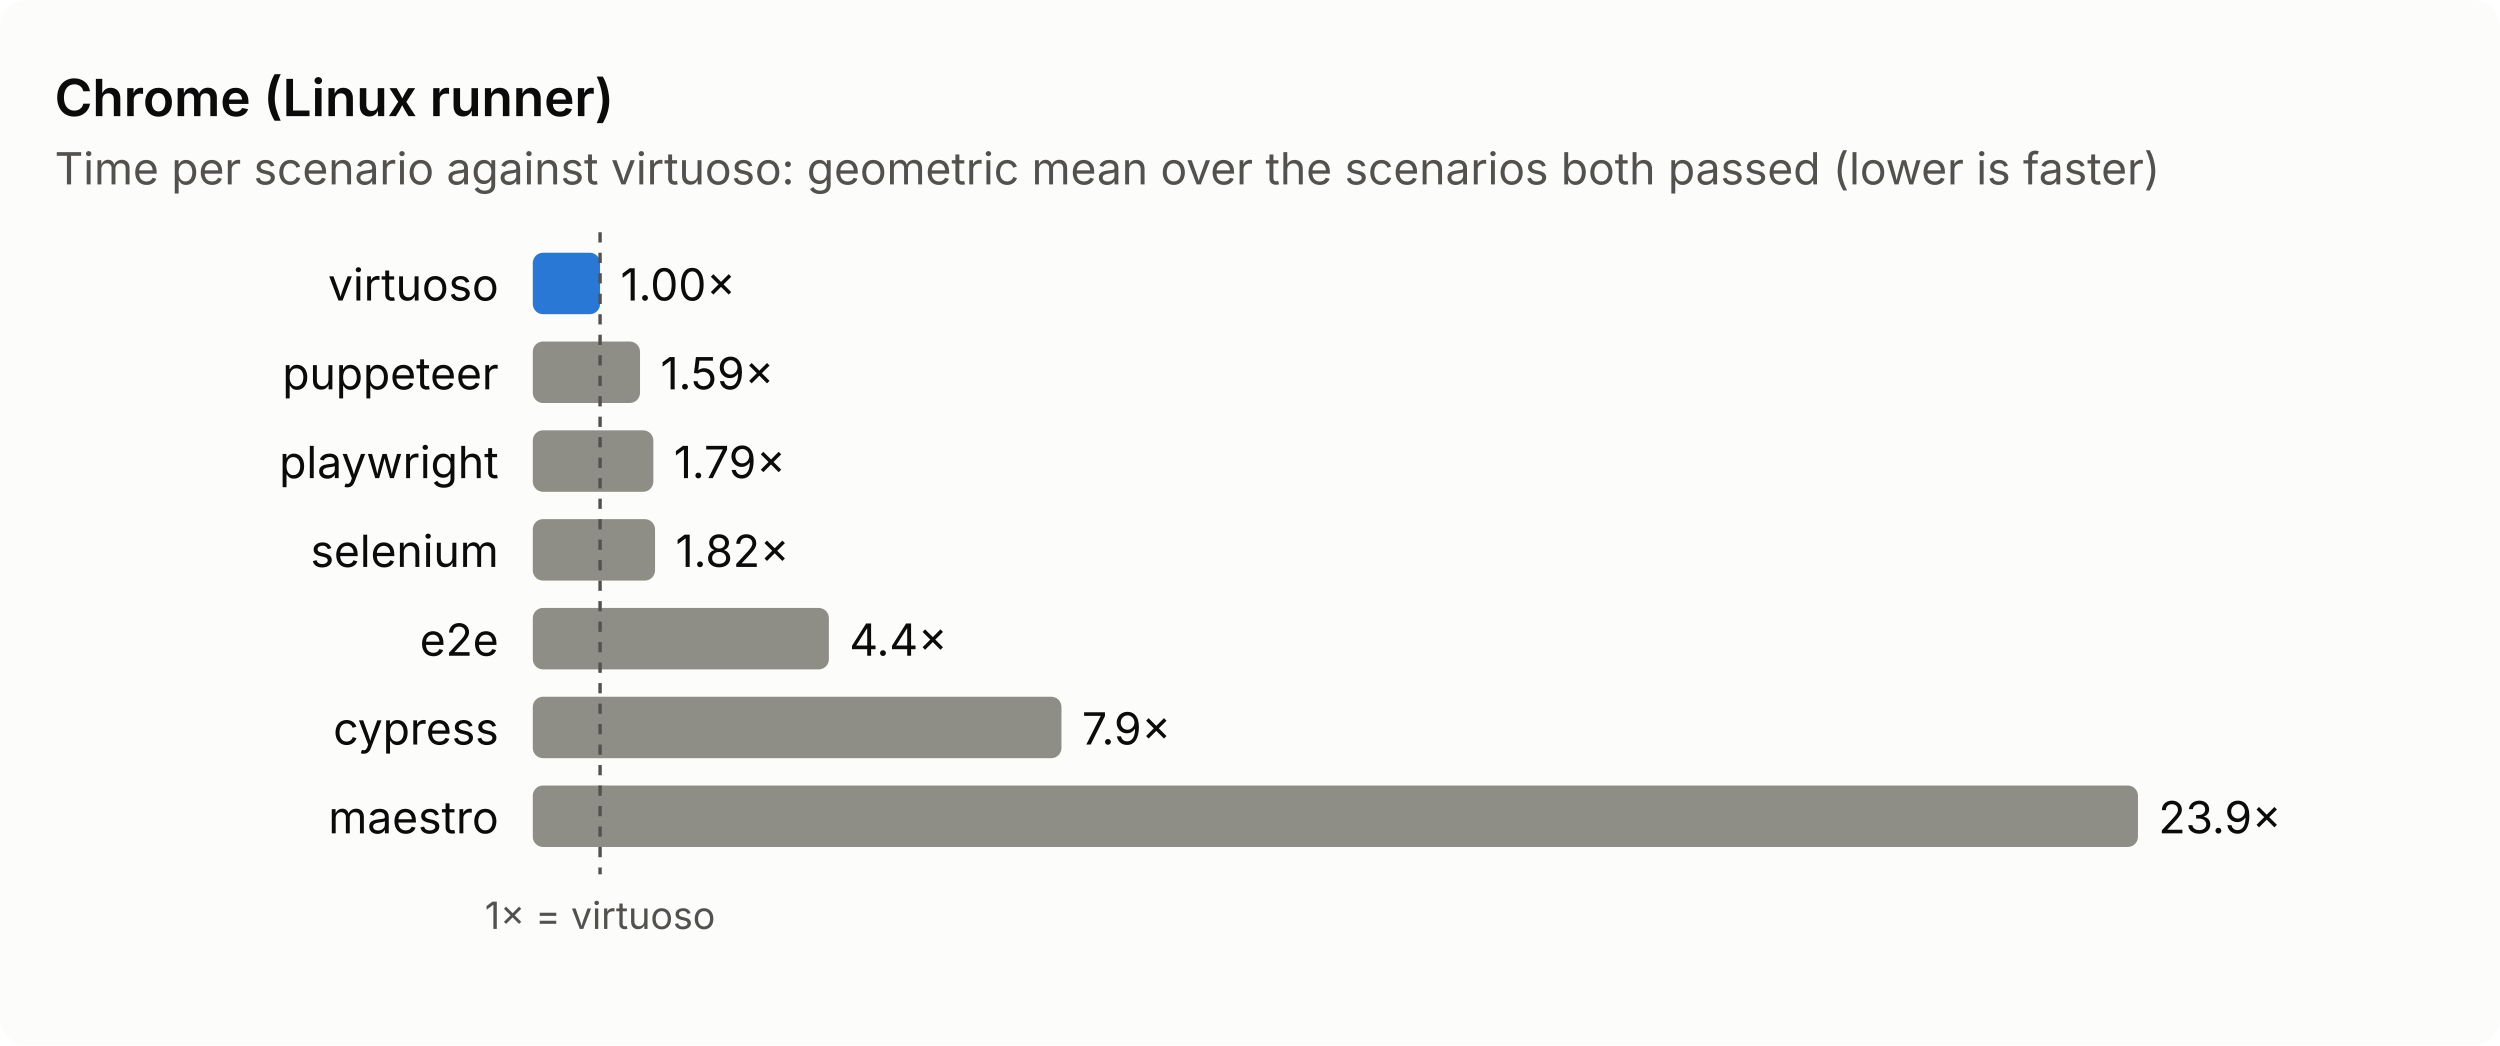
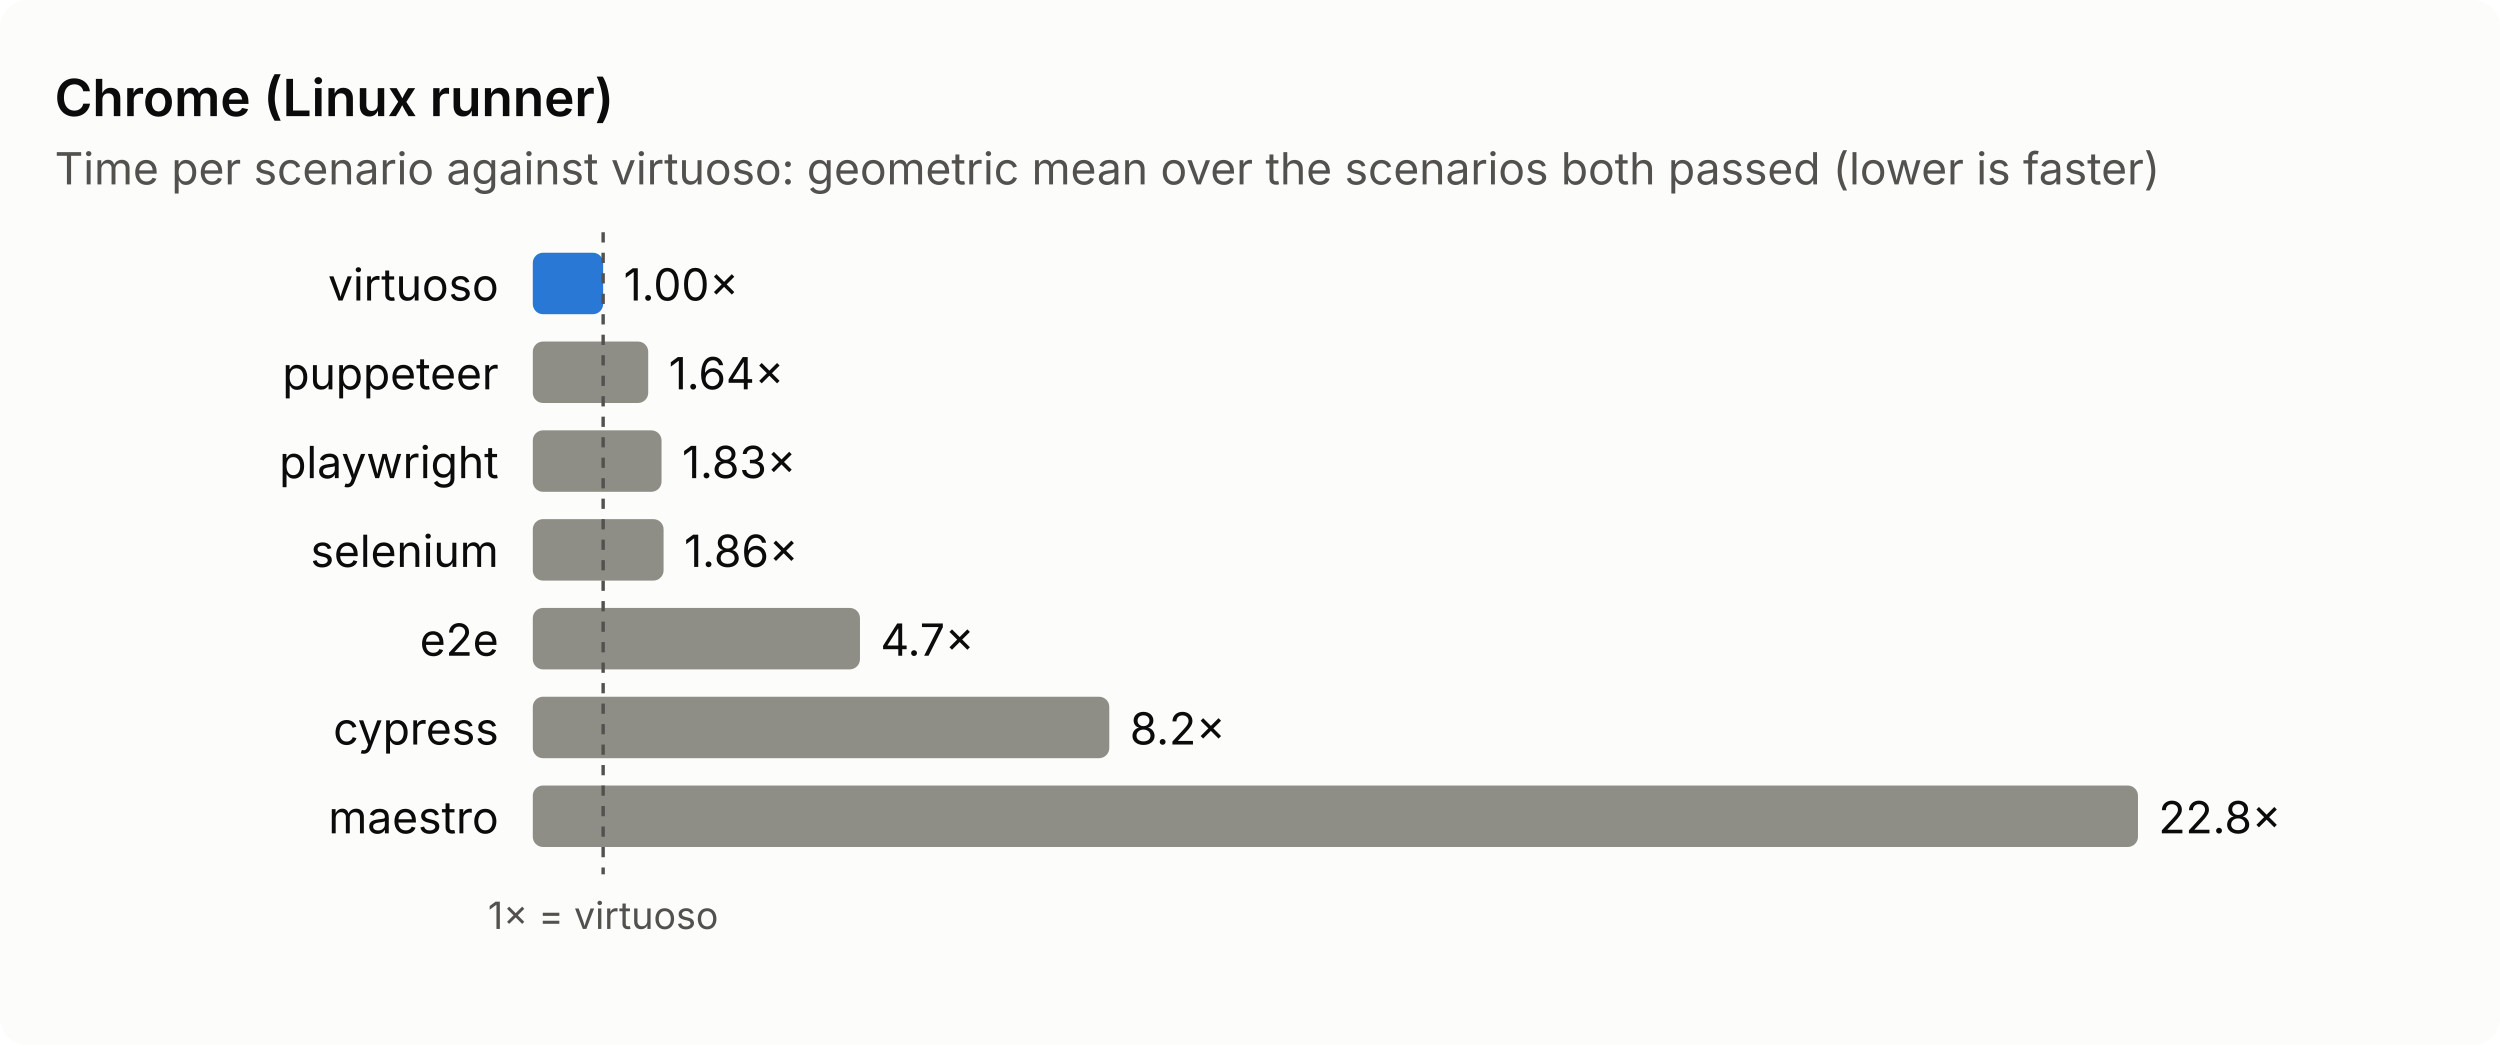
<svg xmlns="http://www.w3.org/2000/svg" viewBox="0 0 732 306" width="732" height="306" role="img" aria-label="Chrome (Linux runner): time per scenario against virtuoso">
  <style>text{font:13px system-ui,-apple-system,'Segoe UI',sans-serif;fill:#0b0b0b}.sub,.axis{fill:#52514e}.axis{font-size:11px}.title{font-size:15px;font-weight:600}.bg{fill:#fcfcfb}.bar{fill:#8f8e86}.base{fill:#2a78d6}.ref{stroke:#52514e;stroke-dasharray:3 3}@media (prefers-color-scheme: dark){.bg{fill:#1a1a19}text{fill:#f0efec}.sub,.axis{fill:#c3c2b7}.base{fill:#3987e5}.ref{stroke:#c3c2b7}}</style>
  <rect class="bg" width="732" height="306" rx="8" />
  <text class="title" x="16" y="34.0">Chrome (Linux runner)</text>
  <text class="sub" x="16" y="54.0">Time per scenario against virtuoso: geometric mean over the scenarios both passed (lower is faster)</text>
  <text x="146.0" y="88.0" text-anchor="end">virtuoso</text>
-   <rect class="bar base" x="156" y="74.0" width="19.7" height="18" rx="3" />
-   <text x="181.7" y="88.0">1.00×</text>
+   <rect class="bar base" x="156" y="74.0" width="20.6" height="18" rx="3" />
+   <text x="182.6" y="88.0">1.00×</text>
  <text x="146.0" y="114.0" text-anchor="end">puppeteer</text>
-   <rect class="bar" x="156" y="100.0" width="31.4" height="18" rx="3" />
-   <text x="193.4" y="114.0">1.59×</text>
+   <rect class="bar" x="156" y="100.0" width="33.8" height="18" rx="3" />
+   <text x="195.8" y="114.0">1.64×</text>
  <text x="146.0" y="140.0" text-anchor="end">playwright</text>
-   <rect class="bar" x="156" y="126.0" width="35.3" height="18" rx="3" />
-   <text x="197.3" y="140.0">1.79×</text>
+   <rect class="bar" x="156" y="126.0" width="37.7" height="18" rx="3" />
+   <text x="199.7" y="140.0">1.83×</text>
  <text x="146.0" y="166.0" text-anchor="end">selenium</text>
-   <rect class="bar" x="156" y="152.0" width="35.8" height="18" rx="3" />
-   <text x="197.8" y="166.0">1.82×</text>
+   <rect class="bar" x="156" y="152.0" width="38.3" height="18" rx="3" />
+   <text x="200.3" y="166.0">1.86×</text>
  <text x="146.0" y="192.0" text-anchor="end">e2e</text>
-   <rect class="bar" x="156" y="178.0" width="86.7" height="18" rx="3" />
-   <text x="248.7" y="192.0">4.4×</text>
+   <rect class="bar" x="156" y="178.0" width="95.8" height="18" rx="3" />
+   <text x="257.8" y="192.0">4.7×</text>
  <text x="146.0" y="218.0" text-anchor="end">cypress</text>
-   <rect class="bar" x="156" y="204.0" width="154.8" height="18" rx="3" />
-   <text x="316.8" y="218.0">7.9×</text>
+   <rect class="bar" x="156" y="204.0" width="168.8" height="18" rx="3" />
+   <text x="330.8" y="218.0">8.2×</text>
  <text x="146.0" y="244.0" text-anchor="end">maestro</text>
  <rect class="bar" x="156" y="230.0" width="470.0" height="18" rx="3" />
-   <text x="632.0" y="244.0">23.9×</text>
-   <line class="ref" x1="175.7" y1="68.0" x2="175.7" y2="256.0" />
-   <text class="axis" x="175.7" y="272.0" text-anchor="middle">1× = virtuoso</text>
+   <text x="632.0" y="244.0">22.8×</text>
+   <line class="ref" x1="176.6" y1="68.0" x2="176.6" y2="256.0" />
+   <text class="axis" x="176.6" y="272.0" text-anchor="middle">1× = virtuoso</text>
</svg>
